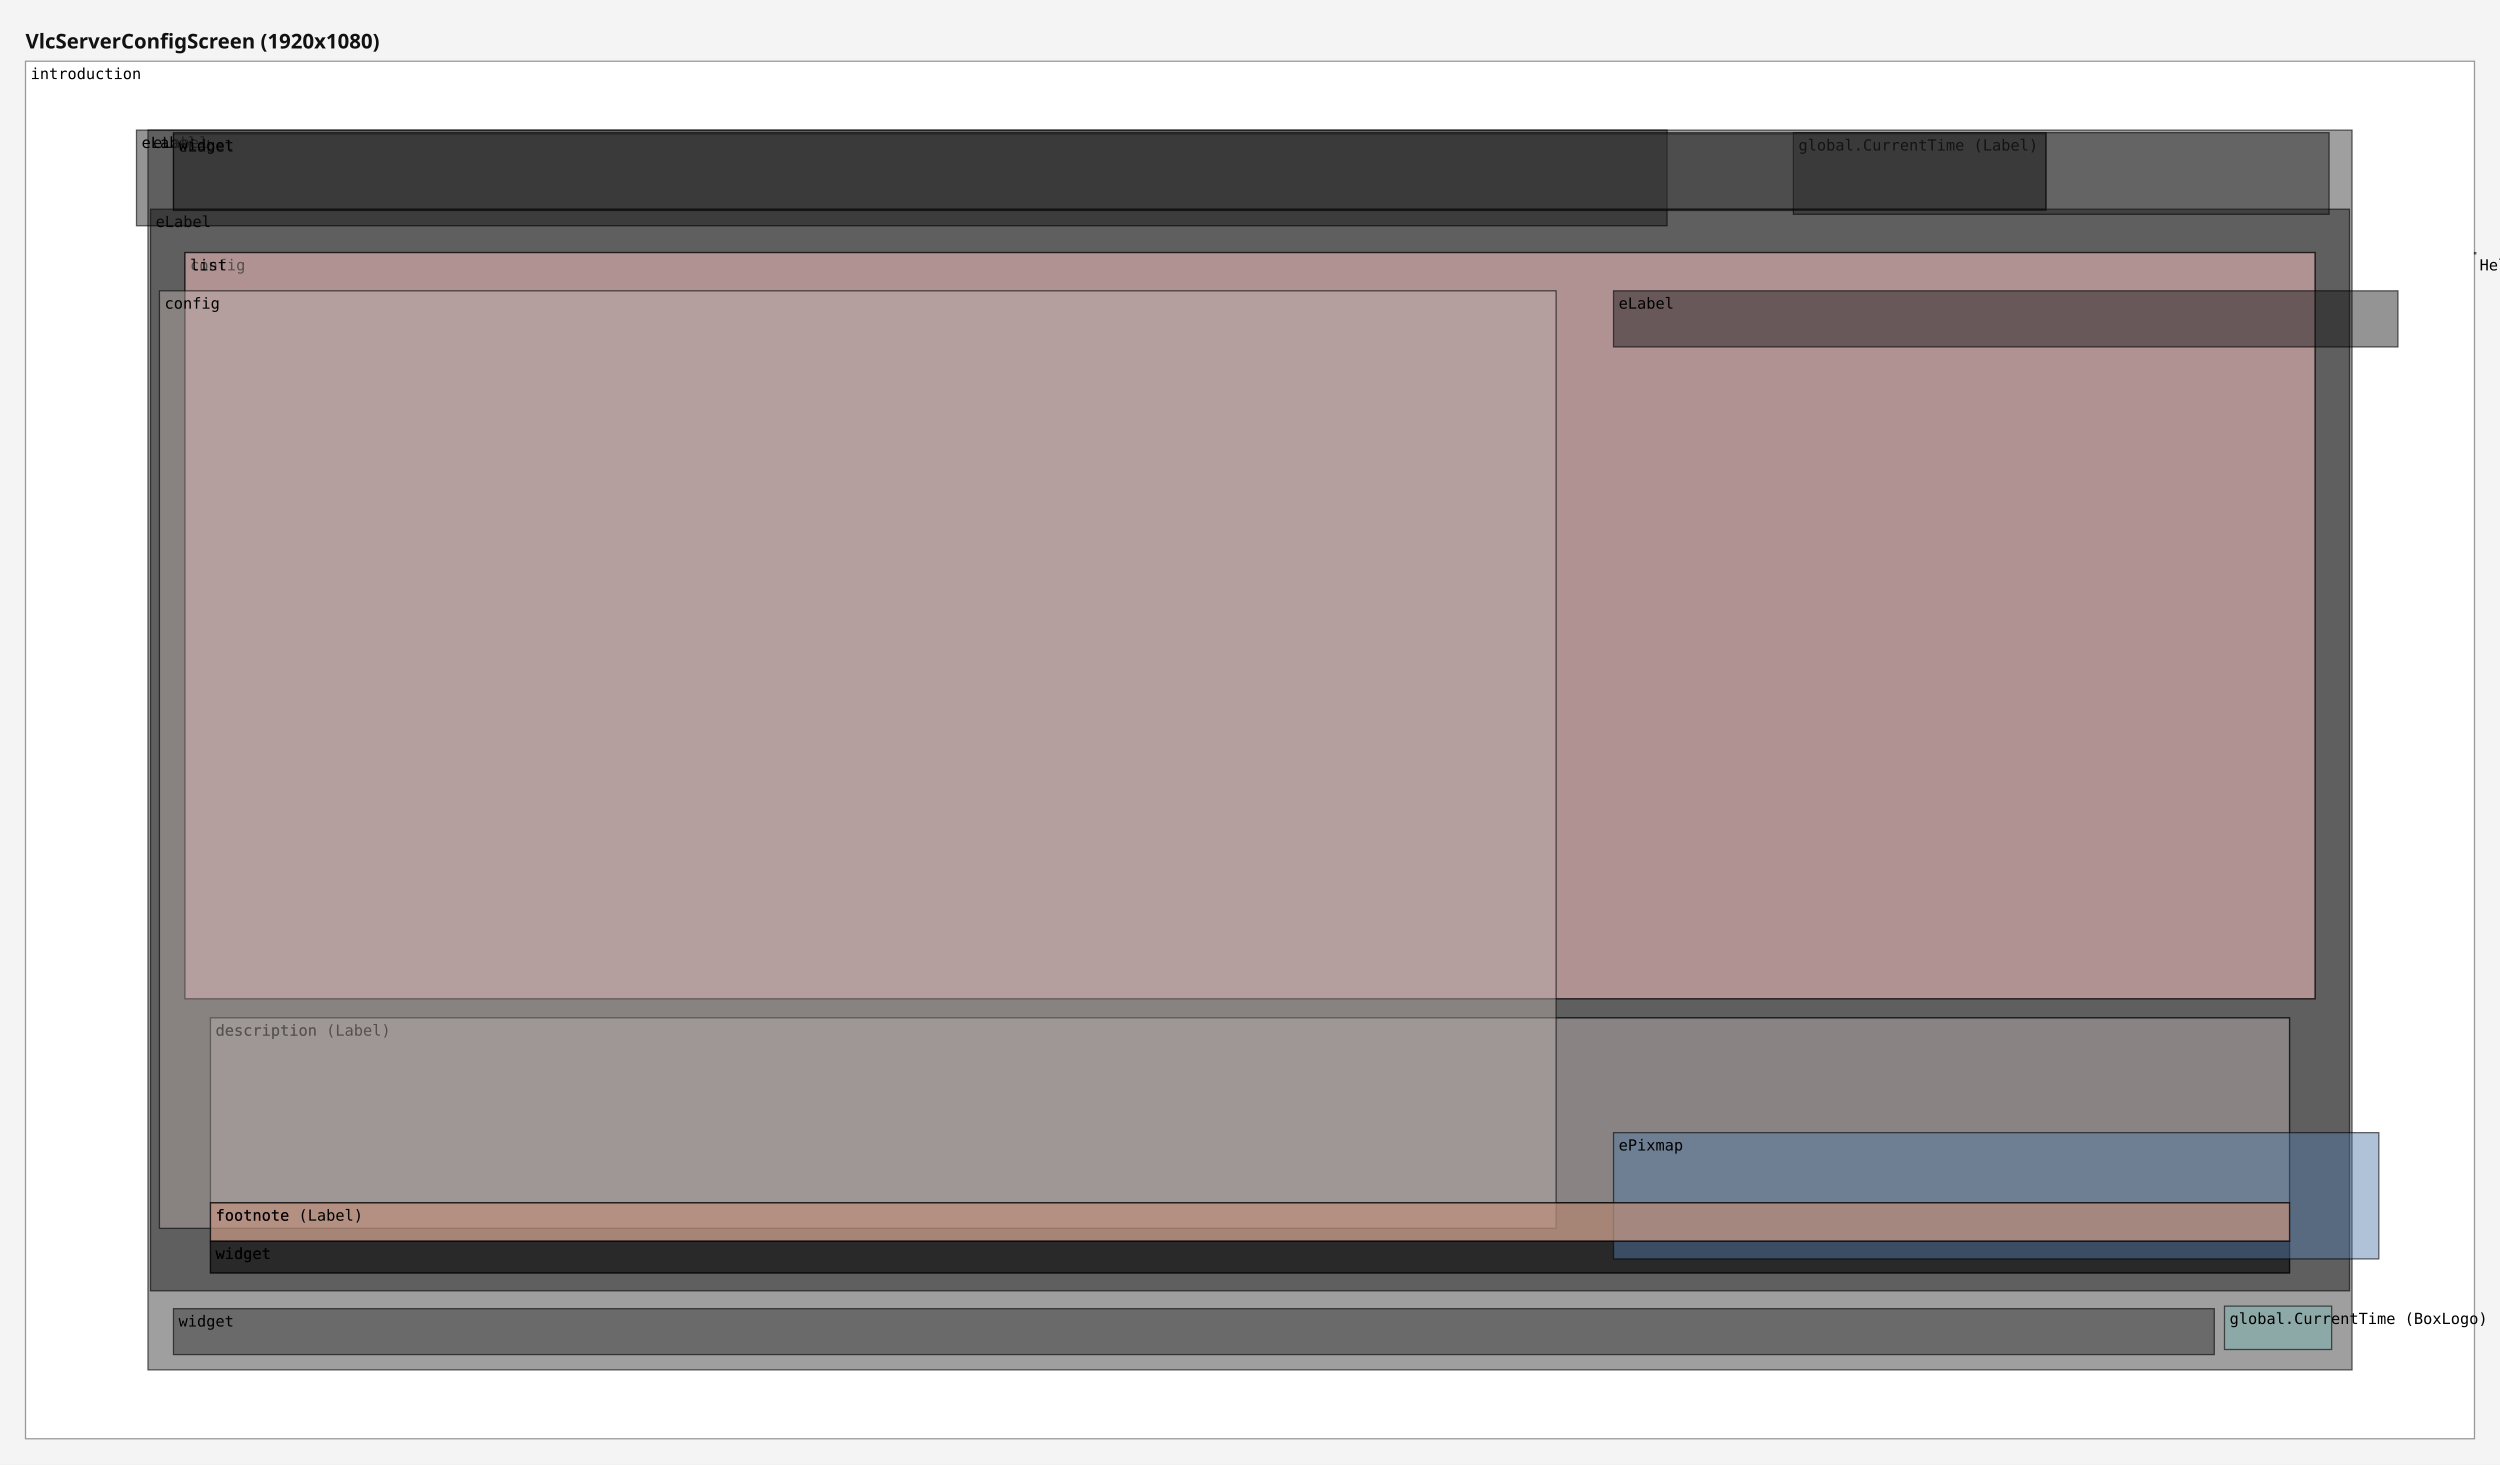
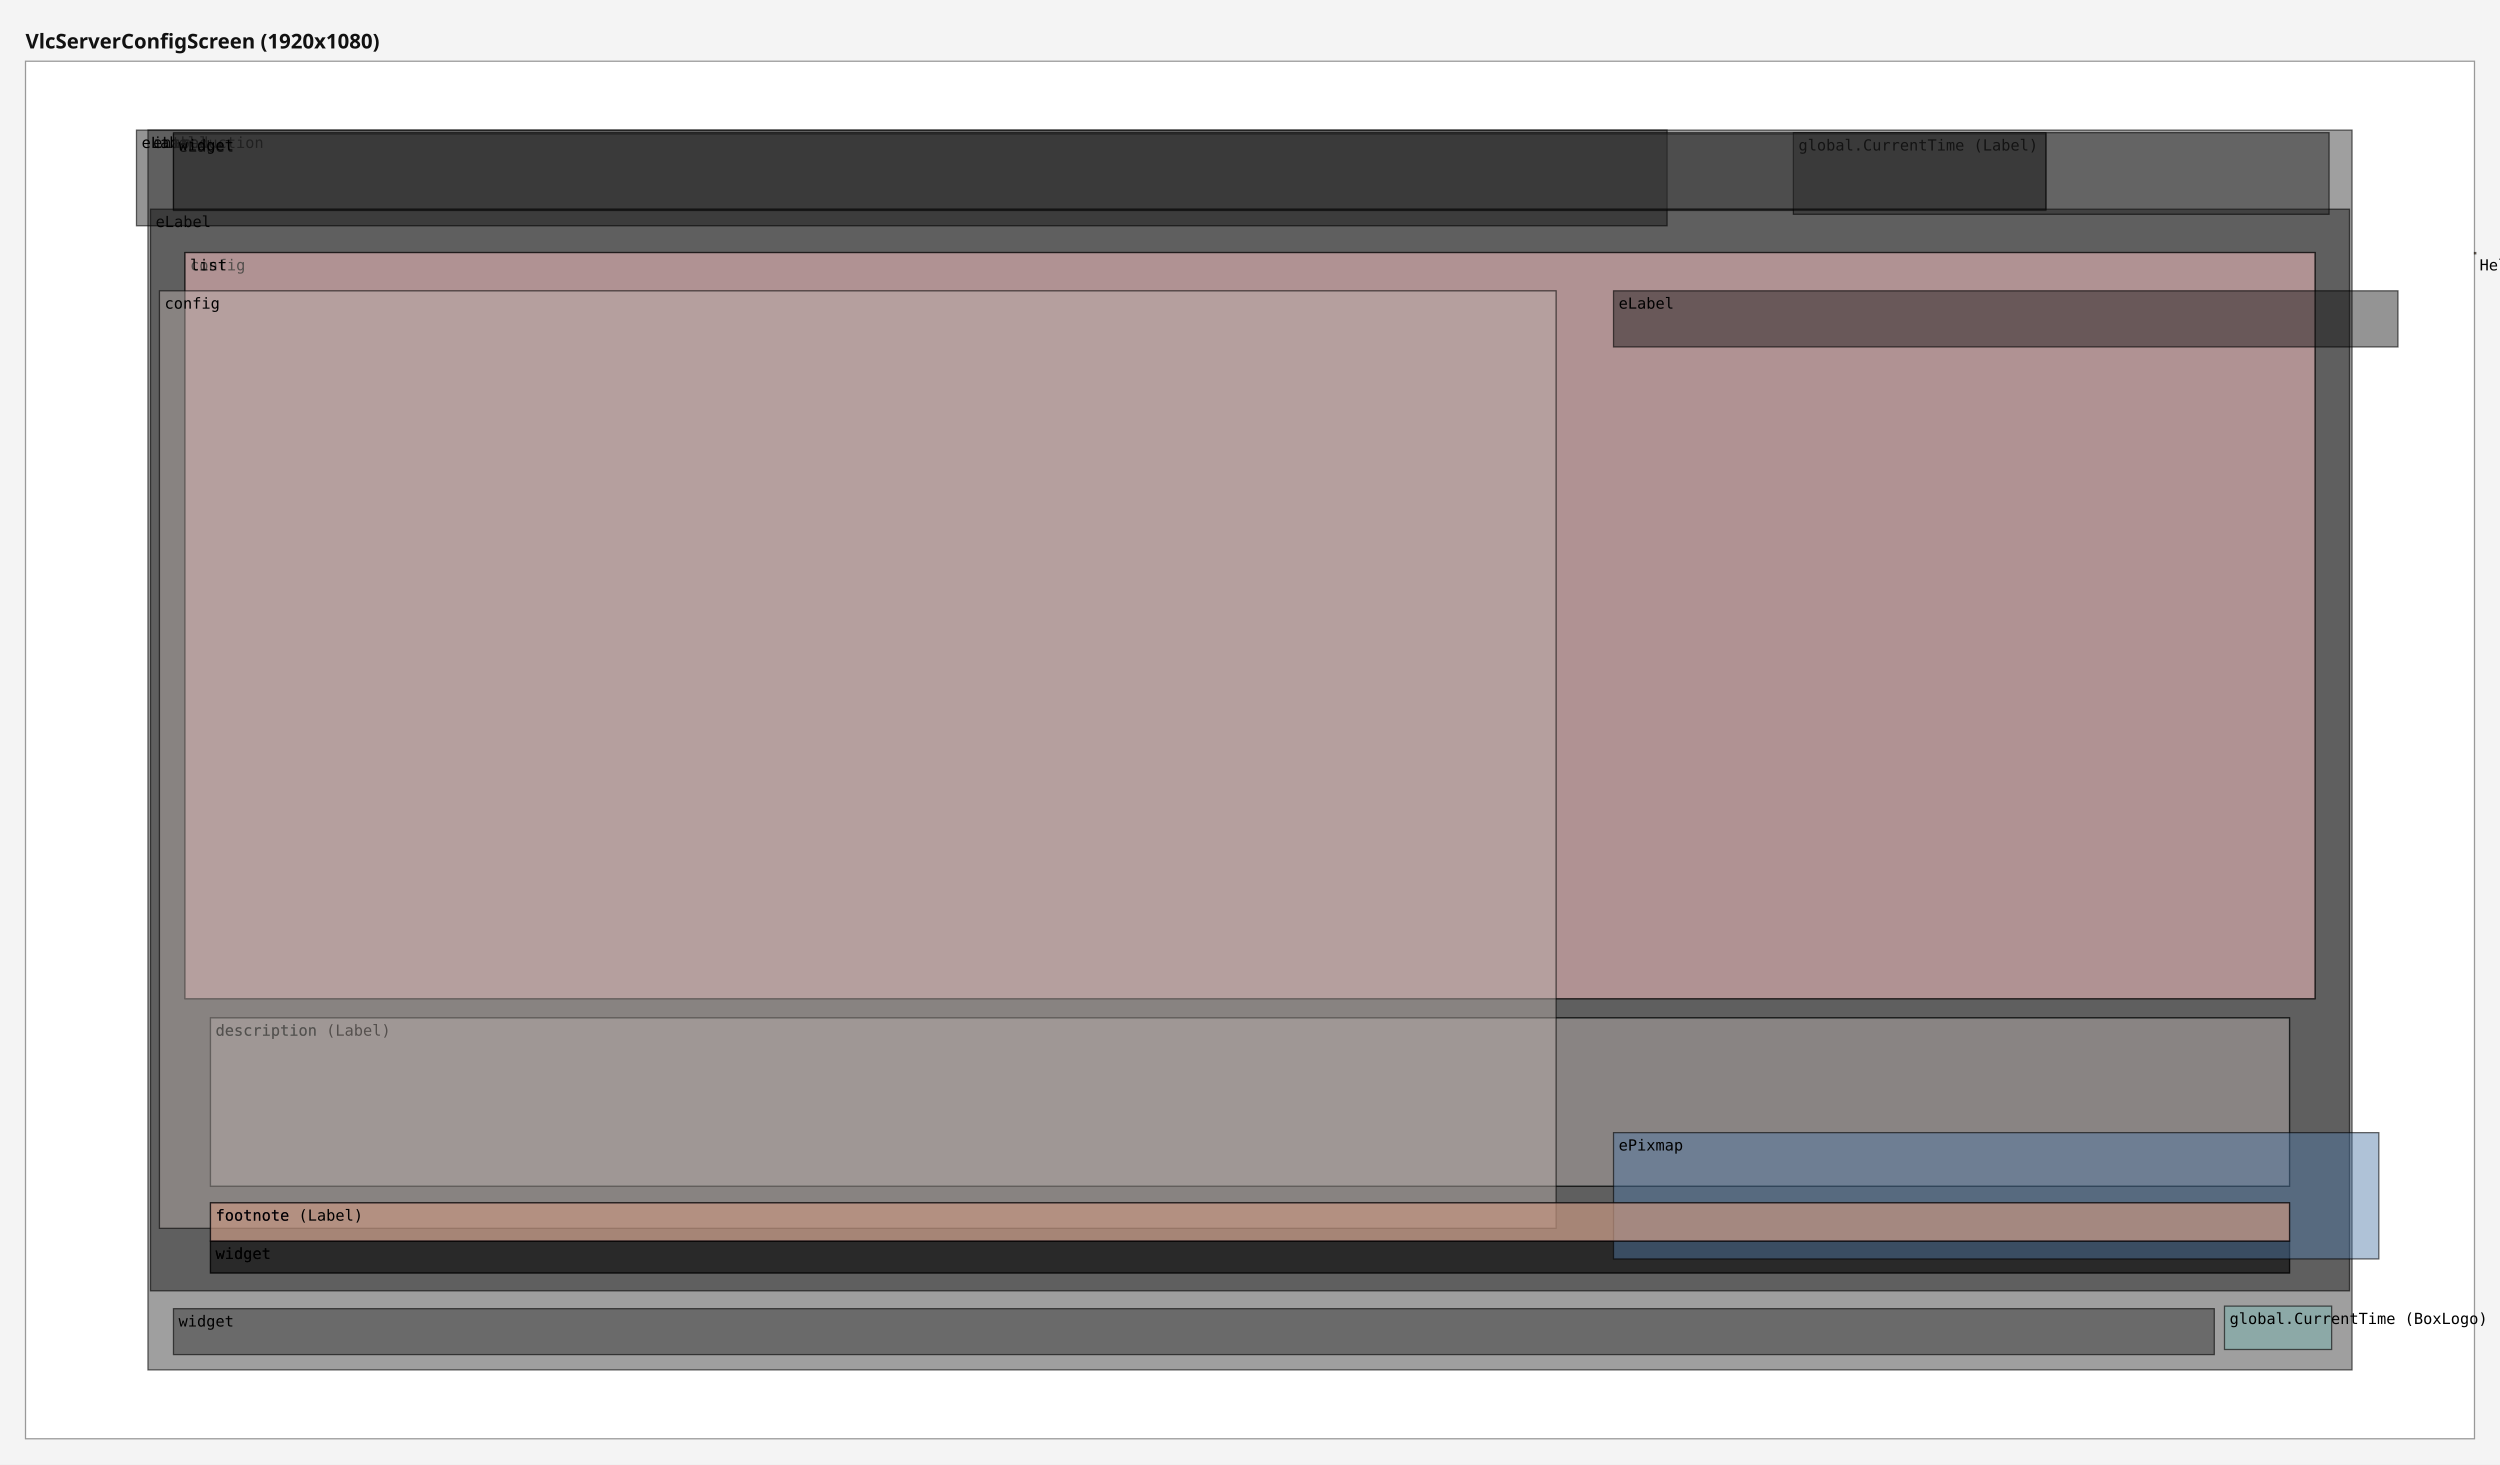
<svg xmlns="http://www.w3.org/2000/svg" width="1960" height="1148" viewBox="0 0 1960 1148">
  <rect x="0" y="0" width="1960" height="1148" fill="#f4f4f4" />
  <text x="20" y="38" font-family="sans-serif" font-size="16" font-weight="bold" fill="#111111">VlcServerConfigScreen (1920x1080)</text>
  <g data-screen="0" transform="translate(20,48)">
    <rect x="0" y="0" width="1920" height="1080" fill="#ffffff" stroke="#999999" stroke-width="1" />
    <g>
      <rect data-ref="0:0" x="96" y="54" width="1728" height="972" fill="#2c2c2c" fill-opacity="0.45" stroke="#000000" stroke-opacity="0.6" stroke-width="1" />
      <text x="100" y="68" font-family="monospace" font-size="12" fill="#000000">eLabel</text>
    </g>
    <g>
      <rect data-ref="0:1" x="98" y="116" width="1724" height="848" fill="#121212" fill-opacity="0.45" stroke="#000000" stroke-opacity="0.6" stroke-width="1" />
      <text x="102" y="130" font-family="monospace" font-size="12" fill="#000000">eLabel</text>
    </g>
    <g>
      <rect data-ref="0:3" x="1724" y="976" width="84" height="34" fill="#76b7b2" fill-opacity="0.45" stroke="#000000" stroke-opacity="0.6" stroke-width="1" />
      <text x="1728" y="990" font-family="monospace" font-size="12" fill="#000000">global.CurrentTime (BoxLogo)</text>
    </g>
    <g>
      <rect data-ref="0:7" x="125" y="150" width="1670" height="585" fill="#ff9da7" fill-opacity="0.45" stroke="#000000" stroke-opacity="0.6" stroke-width="1" />
      <text x="129" y="164" font-family="monospace" font-size="12" fill="#000000">config</text>
    </g>
    <g>
      <rect data-ref="0:8" x="145" y="925" width="1630" height="25" fill="#121212" fill-opacity="0.45" stroke="#000000" stroke-opacity="0.6" stroke-width="1" />
      <text x="149" y="939" font-family="monospace" font-size="12" fill="#000000">widget</text>
    </g>
    <g>
      <rect data-ref="0:9" x="125" y="150" width="1670" height="585" fill="#bab0ac" fill-opacity="0.45" stroke="#000000" stroke-opacity="0.6" stroke-width="1" />
      <text x="129" y="164" font-family="monospace" font-size="12" fill="#000000">list</text>
    </g>
    <g>
      <rect data-ref="0:10" x="145" y="925" width="1630" height="25" fill="#121212" fill-opacity="0.45" stroke="#000000" stroke-opacity="0.6" stroke-width="1" />
      <text x="149" y="939" font-family="monospace" font-size="12" fill="#000000">widget</text>
    </g>
    <g>
-       <rect data-ref="0:12" x="145" y="750" width="1630" height="145" fill="#e15759" fill-opacity="0.45" stroke="#000000" stroke-opacity="0.6" stroke-width="1" />
+       <rect data-ref="0:12" x="145" y="750" width="1630" height="132" fill="#e15759" fill-opacity="0.45" stroke="#000000" stroke-opacity="0.6" stroke-width="1" />
      <text x="149" y="764" font-family="monospace" font-size="12" fill="#000000">description</text>
    </g>
    <g>
-       <rect data-ref="0:13" x="145" y="750" width="1630" height="145" fill="#76b7b2" fill-opacity="0.45" stroke="#000000" stroke-opacity="0.6" stroke-width="1" />
+       <rect data-ref="0:13" x="145" y="750" width="1630" height="132" fill="#76b7b2" fill-opacity="0.45" stroke="#000000" stroke-opacity="0.6" stroke-width="1" />
      <text x="149" y="764" font-family="monospace" font-size="12" fill="#000000">description (Label)</text>
    </g>
    <g>
-       <rect data-ref="0:14" x="0" y="0" width="0" height="0" fill="#59a14f" fill-opacity="0.45" stroke="#000000" stroke-opacity="0.6" stroke-width="1" />
-       <text x="4" y="14" font-family="monospace" font-size="12" fill="#000000">introduction</text>
+       <rect data-ref="0:14" x="96" y="54" width="0" height="0" fill="#59a14f" fill-opacity="0.45" stroke="#000000" stroke-opacity="0.6" stroke-width="1" />
+       <text x="100" y="68" font-family="monospace" font-size="12" fill="#000000">introduction</text>
    </g>
    <g>
      <rect data-ref="0:17" x="87" y="54" width="1200" height="75" fill="#121212" fill-opacity="0.45" stroke="#000000" stroke-opacity="0.6" stroke-width="1" />
      <text x="91" y="68" font-family="monospace" font-size="12" fill="#000000">eLabel</text>
    </g>
    <g>
      <rect data-ref="0:18" x="1245" y="180" width="615" height="44" fill="#121212" fill-opacity="0.45" stroke="#000000" stroke-opacity="0.6" stroke-width="1" />
      <text x="1249" y="194" font-family="monospace" font-size="12" fill="#000000">eLabel</text>
    </g>
    <g>
      <rect data-ref="0:19" x="105" y="180" width="1095" height="735" fill="#bab0ac" fill-opacity="0.45" stroke="#000000" stroke-opacity="0.6" stroke-width="1" />
      <text x="109" y="194" font-family="monospace" font-size="12" fill="#000000">config</text>
    </g>
    <g>
      <rect data-ref="0:11" x="1920" y="150" width="1" height="1" fill="#f28e2b" fill-opacity="0.45" stroke="#000000" stroke-opacity="0.6" stroke-width="1" />
      <text x="1924" y="164" font-family="monospace" font-size="12" fill="#000000">HelpWindow</text>
    </g>
    <g>
      <rect data-ref="0:20" x="1245" y="840" width="600" height="99" fill="#4e79a7" fill-opacity="0.45" stroke="#000000" stroke-opacity="0.6" stroke-width="1" />
      <text x="1249" y="854" font-family="monospace" font-size="12" fill="#000000">ePixmap</text>
    </g>
    <g>
      <rect data-ref="0:15" x="145" y="895" width="1630" height="30" fill="#edc948" fill-opacity="0.45" stroke="#000000" stroke-opacity="0.6" stroke-width="1" />
      <text x="149" y="909" font-family="monospace" font-size="12" fill="#000000">footnote</text>
    </g>
    <g>
      <rect data-ref="0:2" x="116" y="978" width="1600" height="36" fill="#2c2c2c" fill-opacity="0.45" stroke="#000000" stroke-opacity="0.6" stroke-width="1" />
      <text x="120" y="992" font-family="monospace" font-size="12" fill="#000000">widget</text>
    </g>
    <g>
      <rect data-ref="0:5" x="116" y="57" width="1468" height="60" fill="#2c2c2c" fill-opacity="0.45" stroke="#000000" stroke-opacity="0.6" stroke-width="1" />
      <text x="120" y="71" font-family="monospace" font-size="12" fill="#000000">eLabel</text>
    </g>
    <g>
      <rect data-ref="0:4" x="1386" y="56" width="420" height="64" fill="#1d1d1d" fill-opacity="0.45" stroke="#000000" stroke-opacity="0.6" stroke-width="1" />
      <text x="1390" y="70" font-family="monospace" font-size="12" fill="#000000">global.CurrentTime (Label)</text>
    </g>
    <g>
      <rect data-ref="0:6" x="116" y="56" width="1468" height="60" fill="#2c2c2c" fill-opacity="0.45" stroke="#000000" stroke-opacity="0.6" stroke-width="1" />
      <text x="120" y="70" font-family="monospace" font-size="12" fill="#000000">widget</text>
    </g>
    <g>
      <rect data-ref="0:16" x="145" y="895" width="1630" height="30" fill="#b07aa1" fill-opacity="0.45" stroke="#000000" stroke-opacity="0.6" stroke-width="1" />
      <text x="149" y="909" font-family="monospace" font-size="12" fill="#000000">footnote (Label)</text>
    </g>
  </g>
</svg>
